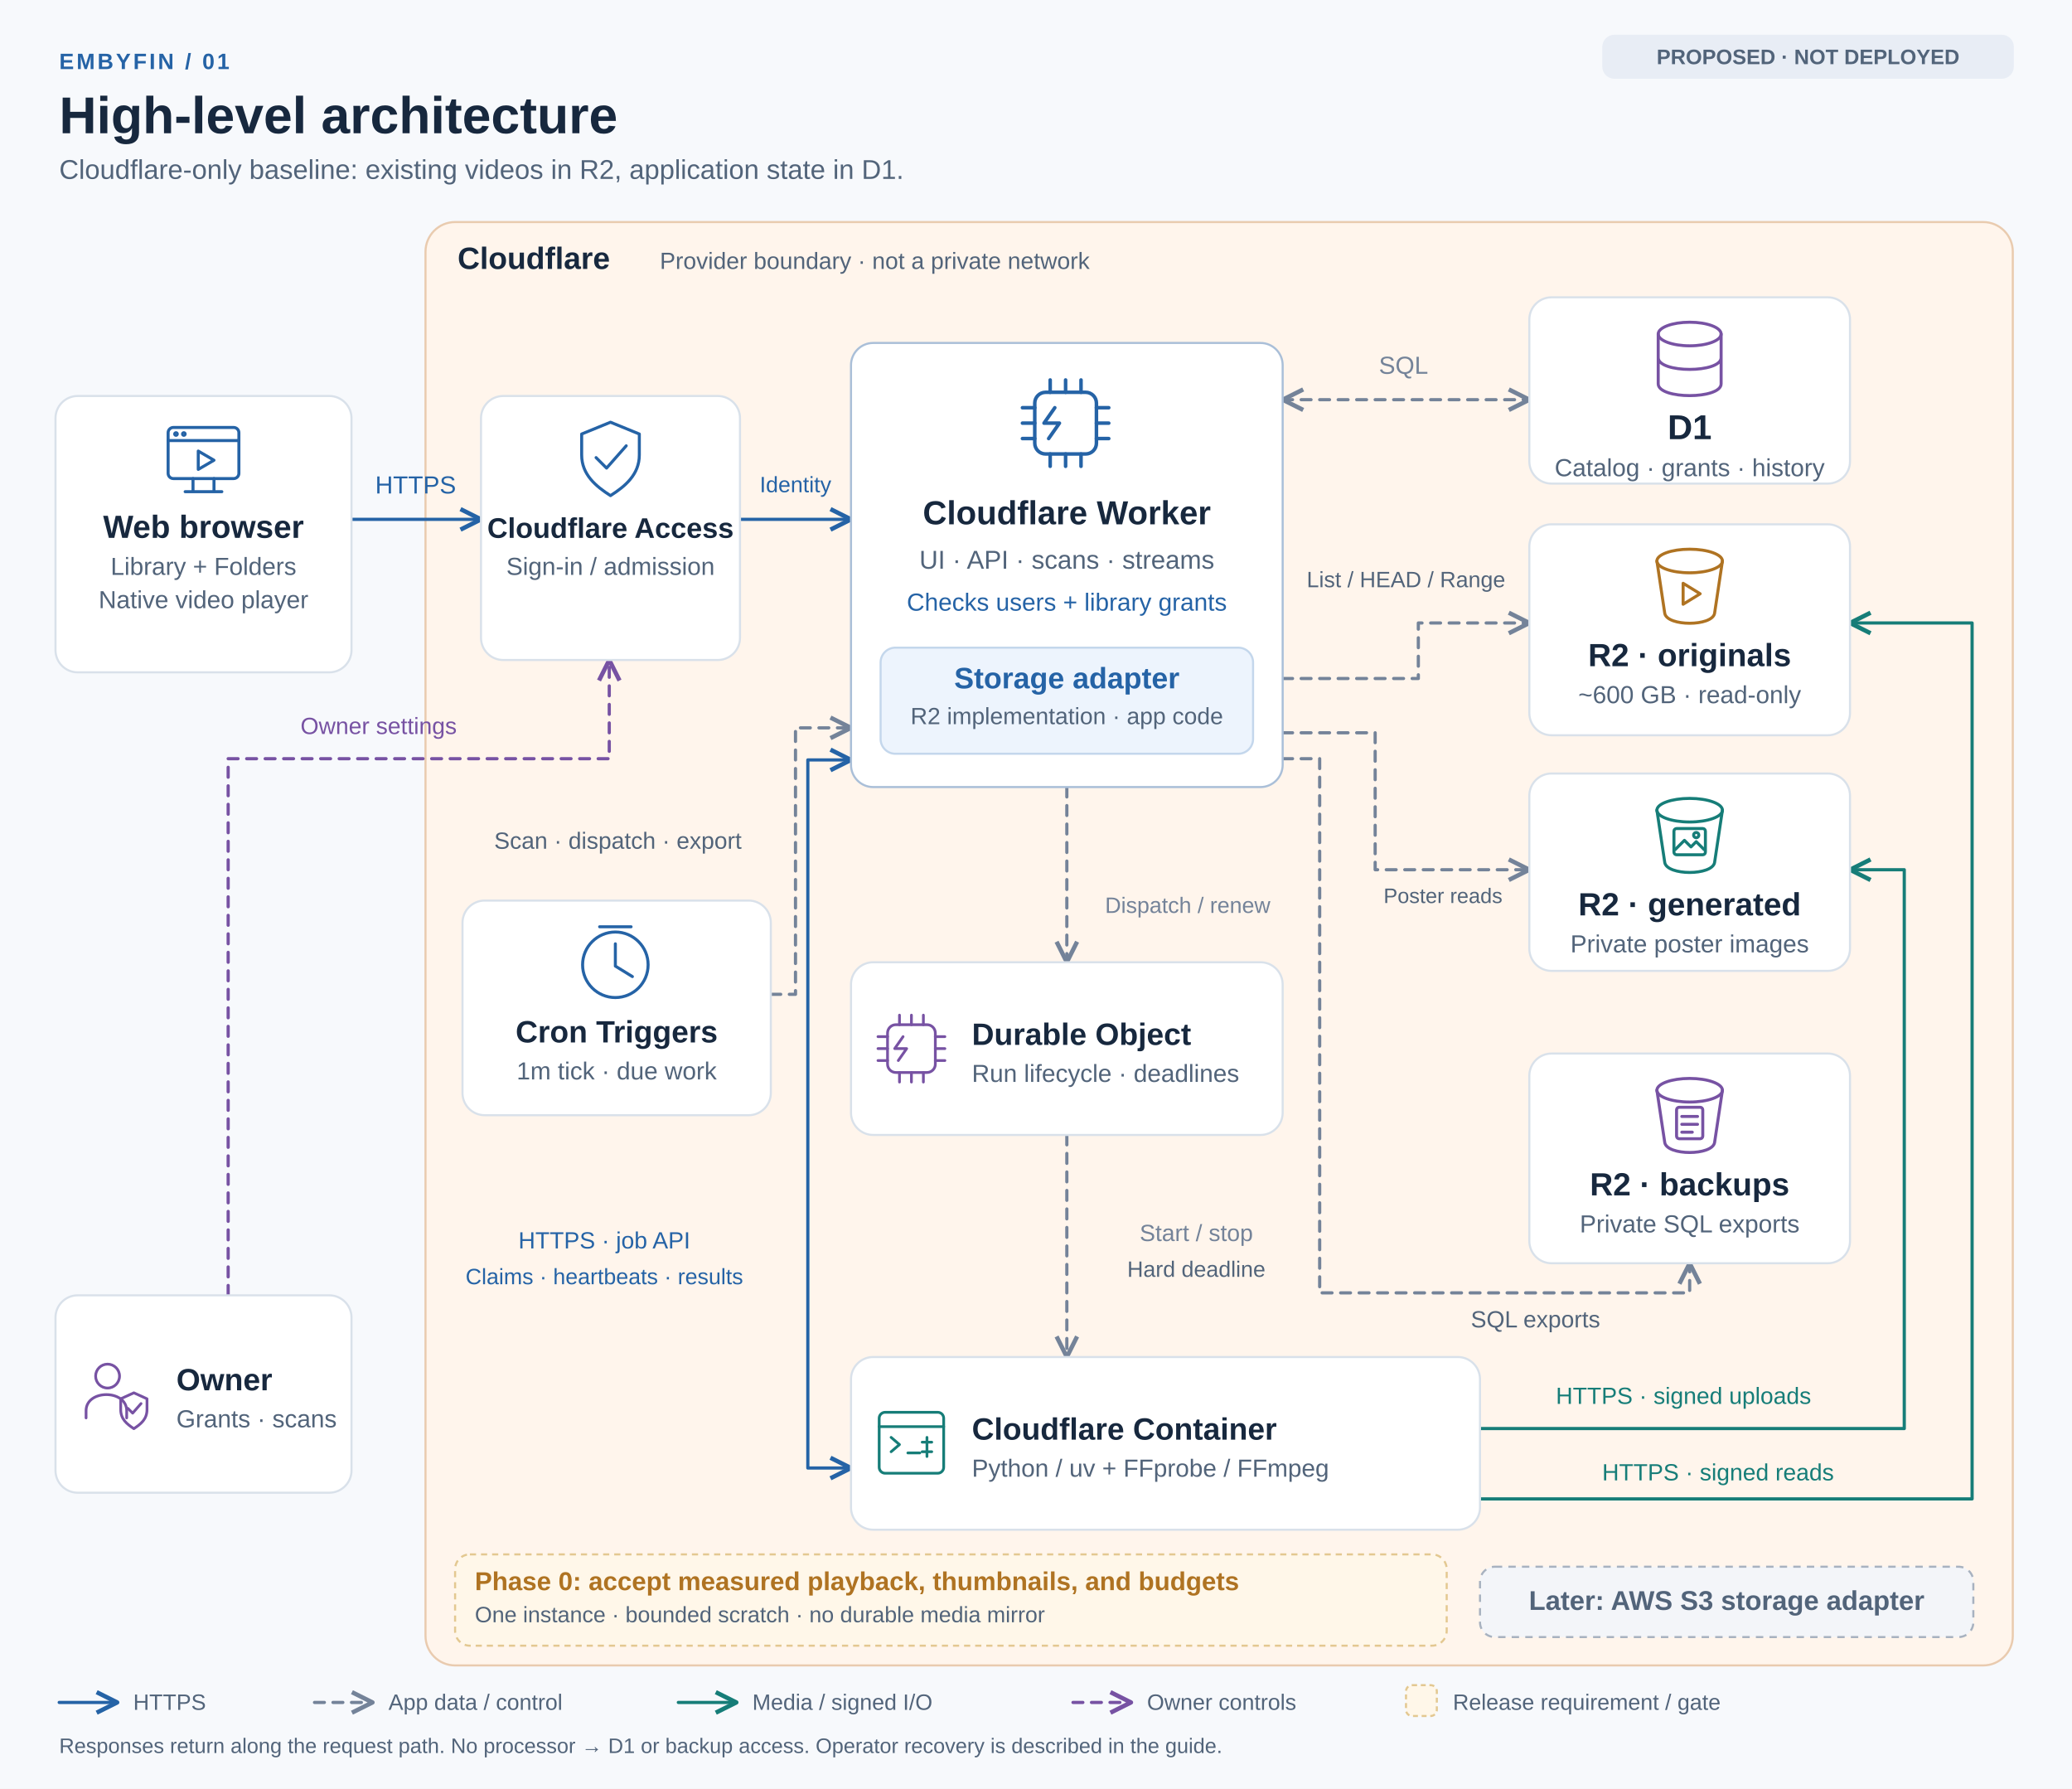
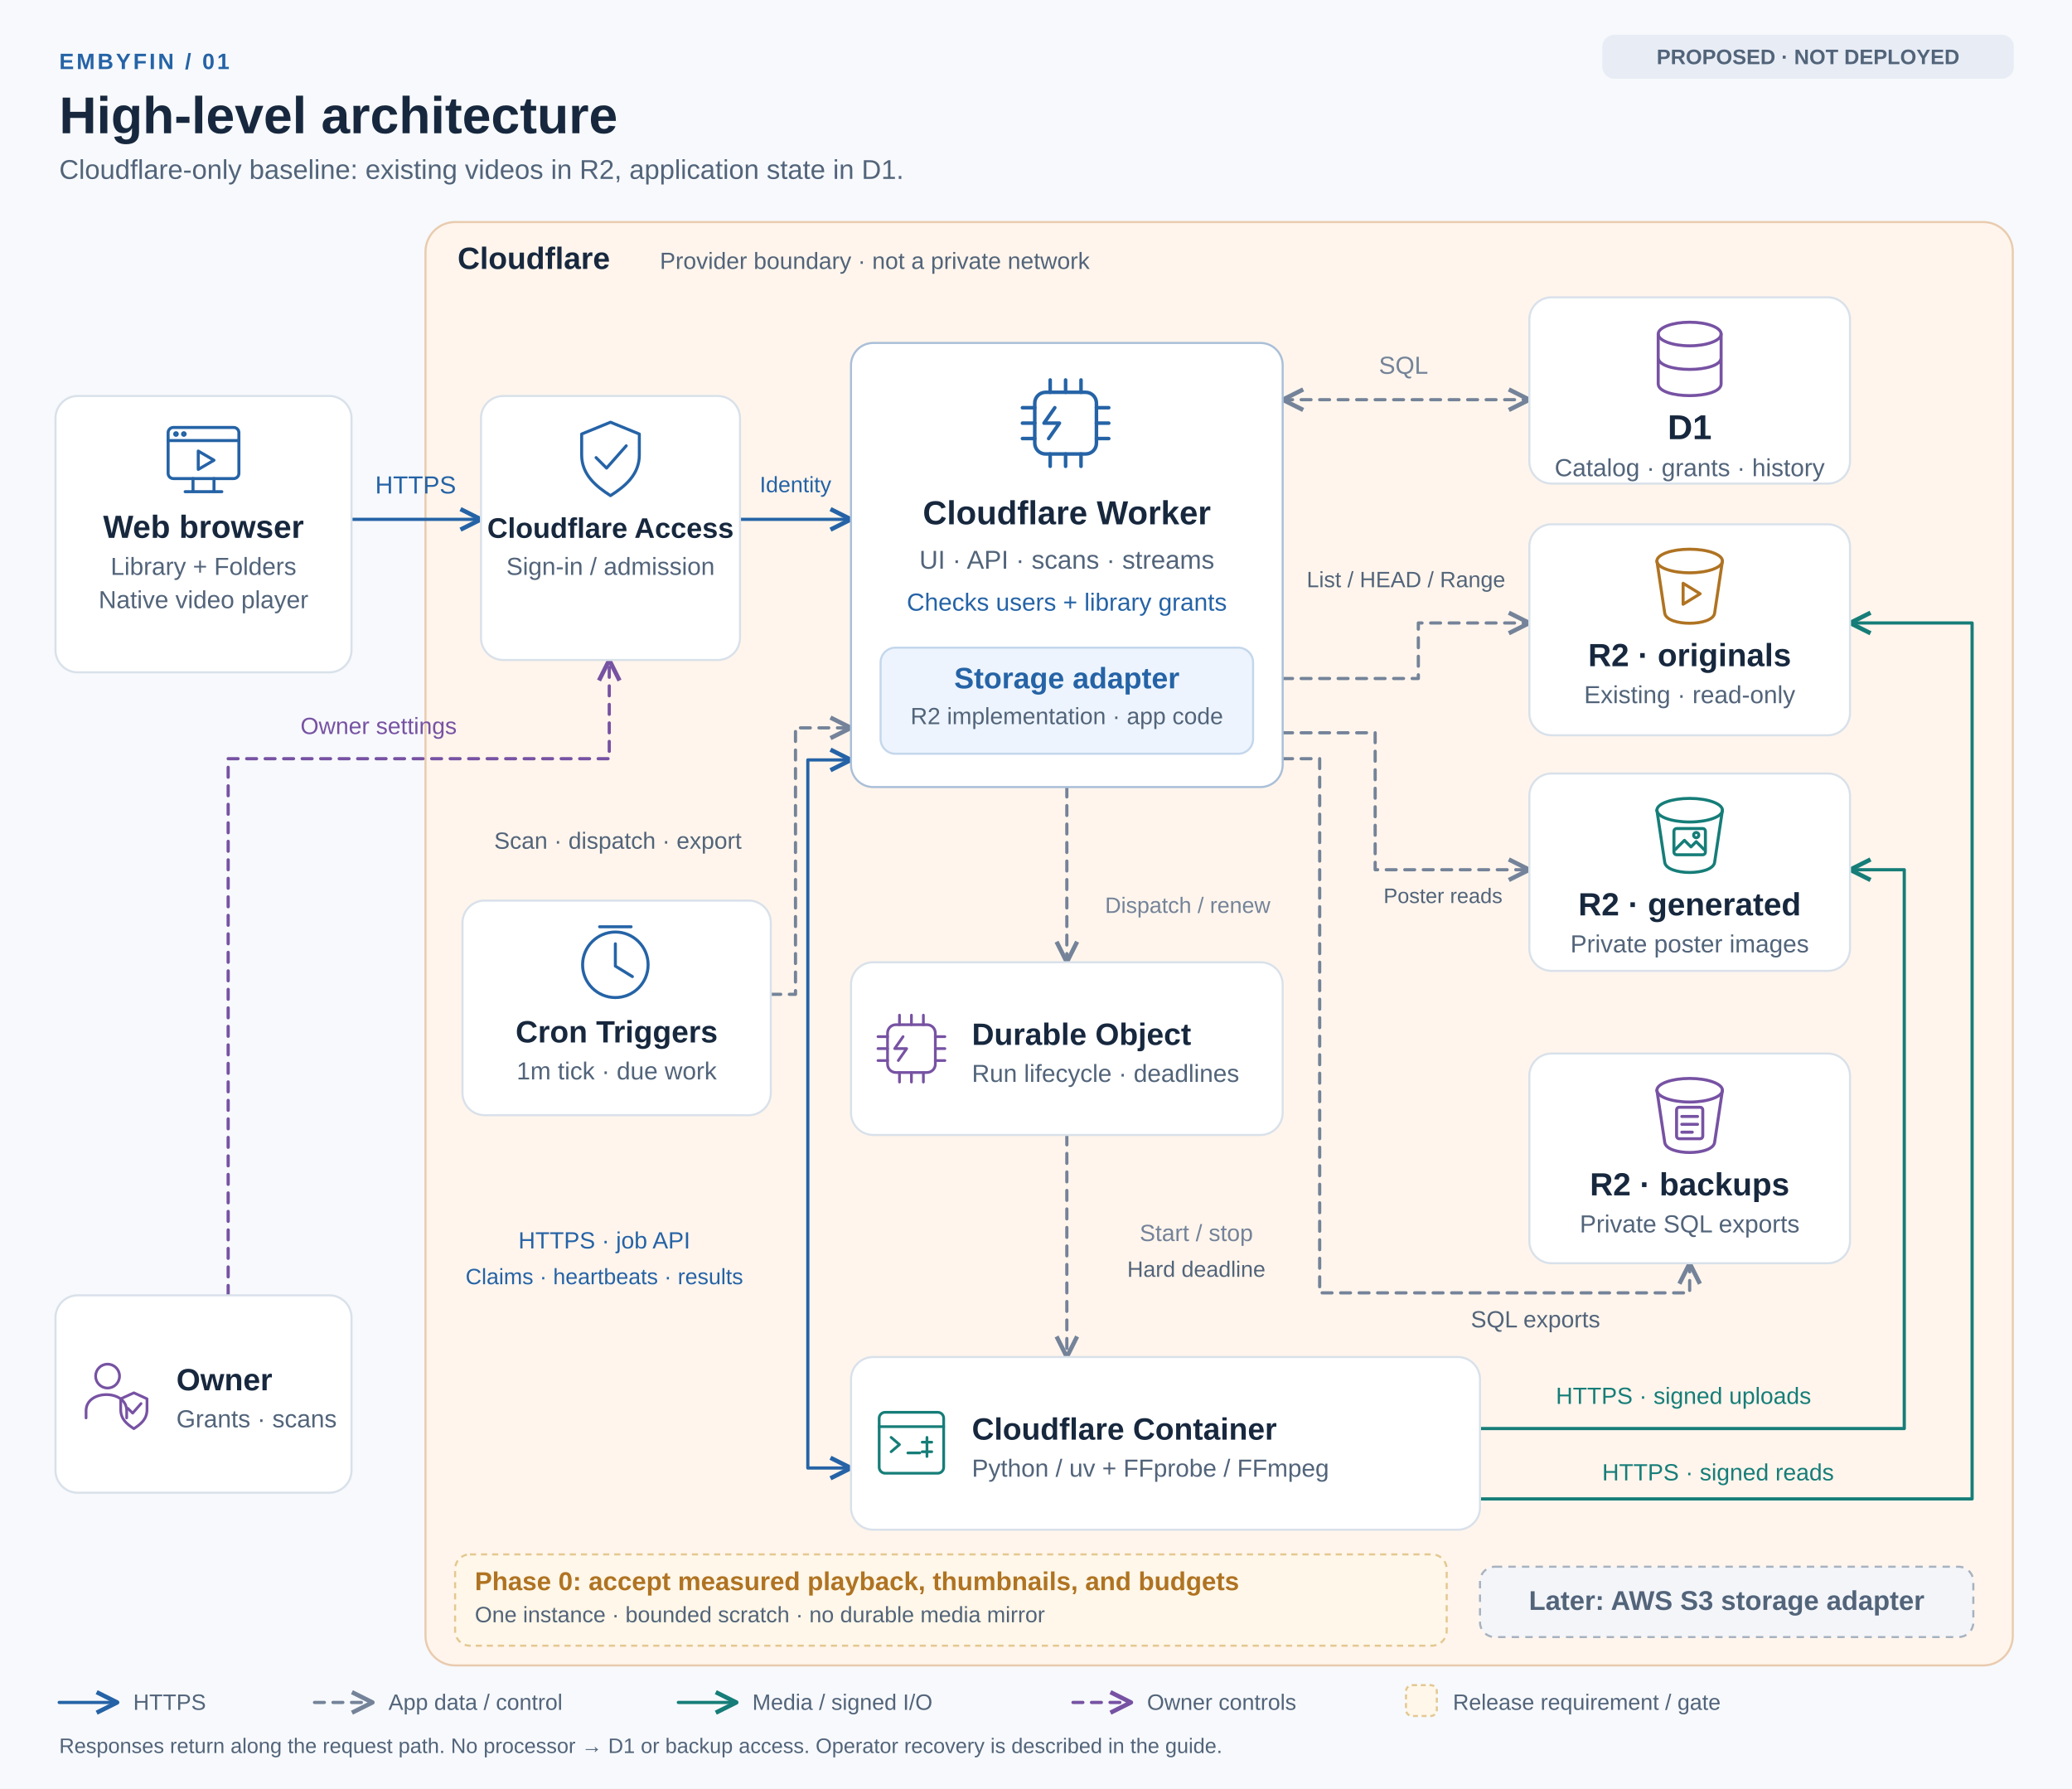
<svg xmlns="http://www.w3.org/2000/svg" width="1680" height="1450" viewBox="0 0 1680 1450" role="img" aria-labelledby="title desc">
  <defs>
    <marker id="blue" viewBox="0 0 10 10" refX="9" refY="5" markerWidth="8" markerHeight="8" orient="auto-start-reverse">
      <path d="M1 1 9 5 1 9" fill="none" stroke="#2563A6" stroke-width="1.7" stroke-linejoin="round" />
    </marker>
    <marker id="teal" viewBox="0 0 10 10" refX="9" refY="5" markerWidth="8" markerHeight="8" orient="auto-start-reverse">
      <path d="M1 1 9 5 1 9" fill="none" stroke="#167D78" stroke-width="1.7" stroke-linejoin="round" />
    </marker>
    <marker id="gray" viewBox="0 0 10 10" refX="9" refY="5" markerWidth="8" markerHeight="8" orient="auto-start-reverse">
      <path d="M1 1 9 5 1 9" fill="none" stroke="#748399" stroke-width="1.7" stroke-linejoin="round" />
    </marker>
    <marker id="purple" viewBox="0 0 10 10" refX="9" refY="5" markerWidth="8" markerHeight="8" orient="auto-start-reverse">
      <path d="M1 1 9 5 1 9" fill="none" stroke="#7752A3" stroke-width="1.7" stroke-linejoin="round" />
    </marker>
    <marker id="amber" viewBox="0 0 10 10" refX="9" refY="5" markerWidth="8" markerHeight="8" orient="auto-start-reverse">
      <path d="M1 1 9 5 1 9" fill="none" stroke="#AF7322" stroke-width="1.7" stroke-linejoin="round" />
    </marker>
    <symbol id="browser" viewBox="0 0 64 64">
      <rect x="5" y="8" width="54" height="39" rx="4" />
      <path d="M5 18h54M24 47v9m16-9v9M18 57h28" />
      <circle cx="11" cy="13" r="1" />
      <circle cx="17" cy="13" r="1" />
      <path d="m28 26 12 7-12 7Z" />
    </symbol>
    <symbol id="shield" viewBox="0 0 64 64">
      <path d="M32 4 54 13v16c0 15-11 24-22 31C21 53 10 44 10 29V13Z" />
      <path d="m21 31 8 8 15-17" />
    </symbol>
    <symbol id="worker" viewBox="0 0 64 64">
      <rect x="12" y="12" width="40" height="40" rx="7" />
      <path d="M22 4v8m10-8v8m10-8v8M22 52v8m10-8v8m10-8v8M4 22h8m-8 10h8m-8 10h8m40-20h8m-8 10h8m-8 10h8m-35-20-7 10h10l-7 10" />
    </symbol>
    <symbol id="database" viewBox="0 0 64 64">
      <ellipse cx="32" cy="12" rx="24" ry="9" />
      <path d="M8 12v38c0 12 48 12 48 0V12M8 30c0 12 48 12 48 0" />
    </symbol>
    <symbol id="bucket" viewBox="0 0 64 64">
      <ellipse cx="32" cy="12" rx="25" ry="9" />
      <path d="m7 12 6 40c2 10 36 10 38 0l6-40" />
      <path d="m27 29 13 8-13 8Z" />
    </symbol>
    <symbol id="poster" viewBox="0 0 64 64">
      <ellipse cx="32" cy="12" rx="25" ry="9" />
      <path d="m7 12 6 40c2 10 36 10 38 0l6-40" />
      <rect x="20" y="26" width="24" height="20" rx="2" />
      <path d="m21 42 7-7 5 5 4-4 6 6" />
      <circle cx="37" cy="31" r="2" />
    </symbol>
    <symbol id="backup" viewBox="0 0 64 64">
      <ellipse cx="32" cy="12" rx="25" ry="9" />
      <path d="m7 12 6 40c2 10 36 10 38 0l6-40" />
      <rect x="22" y="25" width="20" height="24" rx="2" />
      <path d="M26 32h12m-12 6h12m-12 6h8" />
    </symbol>
    <symbol id="processor" viewBox="0 0 64 64">
      <rect x="5" y="6" width="54" height="51" rx="5" />
      <path d="M5 18h54m-44 9 7 6-7 6m14 1h10M45 27v16m-4-12h8m-8 8h8" />
    </symbol>
    <symbol id="owner" viewBox="0 0 64 64">
      <circle cx="25" cy="17" r="10" />
      <path d="M7 52v-6c0-18 34-18 34 0v6" />
      <path d="m47 31 11 5v9c0 8-5 12-11 16-6-4-11-8-11-16v-9Z" />
      <path d="m42 44 4 4 7-8" />
    </symbol>
    <symbol id="clock" viewBox="0 0 64 64">
      <circle cx="31" cy="33" r="25" />
      <path d="M31 17v17l13 8M19 4h24" />
    </symbol>
    <symbol id="folder" viewBox="0 0 64 64">
      <path d="M5 18V9h21l8 9h25v36H5Z" />
      <path d="M5 26h54" />
    </symbol>
  </defs>
  <rect width="1680" height="100%" fill="#F7F9FC" />
  <text x="48" y="56" font-family="Arial, Helvetica, sans-serif" font-size="18" fill="#2563A6" font-weight="700" text-anchor="start" letter-spacing="2">EMBYFIN  /  01</text>
  <text x="48" y="108" font-family="Arial, Helvetica, sans-serif" font-size="42" fill="#17283E" font-weight="700" text-anchor="start" letter-spacing="0">High-level architecture</text>
  <text x="48" y="145" font-family="Arial, Helvetica, sans-serif" font-size="22" fill="#52647A" font-weight="400" text-anchor="start" letter-spacing="0">Cloudflare-only baseline: existing videos in R2, application state in D1.</text>
  <rect x="1300" y="29" width="332" height="34" rx="9" fill="#E8EDF5" stroke="#E8EDF5" stroke-width="1.7" />
  <text x="1466.0" y="52" font-family="Arial, Helvetica, sans-serif" font-size="17" fill="#52647A" font-weight="700" text-anchor="middle" letter-spacing="0">PROPOSED · NOT DEPLOYED</text>
  <rect x="345" y="180" width="1287" height="1170" rx="24" fill="#FFF5EC" stroke="#E9CBAF" stroke-width="1.7" />
  <text x="371" y="218" font-family="Arial, Helvetica, sans-serif" font-size="25" fill="#17283E" font-weight="700" text-anchor="start" letter-spacing="0">Cloudflare</text>
  <text x="535" y="218" font-family="Arial, Helvetica, sans-serif" font-size="19" fill="#52647A" font-weight="400" text-anchor="start" letter-spacing="0">Provider boundary · not a private network</text>
  <polyline points="285,421 390,421" fill="none" stroke="#2563A6" stroke-width="2.6" stroke-linejoin="round" stroke-linecap="round" marker-end="url(#blue)" />
  <text x="337" y="400" font-family="Arial, Helvetica, sans-serif" font-size="20" fill="#2563A6" font-weight="400" text-anchor="middle" letter-spacing="0">HTTPS</text>
  <polyline points="600,421 690,421" fill="none" stroke="#2563A6" stroke-width="2.6" stroke-linejoin="round" stroke-linecap="round" marker-end="url(#blue)" />
  <text x="645" y="399" font-family="Arial, Helvetica, sans-serif" font-size="18" fill="#2563A6" font-weight="400" text-anchor="middle" letter-spacing="0">Identity</text>
  <polyline points="1040,324 1240,324" fill="none" stroke="#748399" stroke-width="2.6" stroke-linejoin="round" stroke-linecap="round" marker-end="url(#gray)" marker-start="url(#gray)" stroke-dasharray="8 7" />
  <text x="1138" y="303" font-family="Arial, Helvetica, sans-serif" font-size="20" fill="#748399" font-weight="400" text-anchor="middle" letter-spacing="0">SQL</text>
  <polyline points="1040,550 1150,550 1150,505 1240,505" fill="none" stroke="#748399" stroke-width="2.6" stroke-linejoin="round" stroke-linecap="round" marker-end="url(#gray)" stroke-dasharray="8 7" />
  <text x="1140" y="476" font-family="Arial, Helvetica, sans-serif" font-size="18" fill="#52647A" font-weight="400" text-anchor="middle" letter-spacing="0">List / HEAD / Range</text>
  <polyline points="1040,594 1115,594 1115,705 1240,705" fill="none" stroke="#748399" stroke-width="2.6" stroke-linejoin="round" stroke-linecap="round" marker-end="url(#gray)" stroke-dasharray="8 7" />
  <text x="1170" y="732" font-family="Arial, Helvetica, sans-serif" font-size="17" fill="#52647A" font-weight="400" text-anchor="middle" letter-spacing="0">Poster reads</text>
  <polyline points="1040,615 1070,615 1070,1048 1370,1048 1370,1024" fill="none" stroke="#748399" stroke-width="2.6" stroke-linejoin="round" stroke-linecap="round" marker-end="url(#gray)" stroke-dasharray="8 7" />
  <text x="1245" y="1076" font-family="Arial, Helvetica, sans-serif" font-size="19" fill="#52647A" font-weight="400" text-anchor="middle" letter-spacing="0">SQL exports</text>
  <polyline points="625,806 645,806 645,590 690,590" fill="none" stroke="#748399" stroke-width="2.6" stroke-linejoin="round" stroke-linecap="round" marker-end="url(#gray)" stroke-dasharray="8 7" />
  <text x="501" y="688" font-family="Arial, Helvetica, sans-serif" font-size="19" fill="#52647A" font-weight="400" text-anchor="middle" letter-spacing="0">Scan · dispatch · export</text>
  <polyline points="865,638 865,780" fill="none" stroke="#748399" stroke-width="2.6" stroke-linejoin="round" stroke-linecap="round" marker-end="url(#gray)" stroke-dasharray="8 7" />
  <text x="963" y="740" font-family="Arial, Helvetica, sans-serif" font-size="18" fill="#748399" font-weight="400" text-anchor="middle" letter-spacing="0">Dispatch / renew</text>
  <polyline points="865,920 865,1100" fill="none" stroke="#748399" stroke-width="2.6" stroke-linejoin="round" stroke-linecap="round" marker-end="url(#gray)" stroke-dasharray="8 7" />
  <text x="970" y="1006" font-family="Arial, Helvetica, sans-serif" font-size="19" fill="#748399" font-weight="400" text-anchor="middle" letter-spacing="0">Start / stop</text>
  <text x="970" y="1035" font-family="Arial, Helvetica, sans-serif" font-size="18" fill="#52647A" font-weight="400" text-anchor="middle" letter-spacing="0">Hard deadline</text>
  <polyline points="690,1190 655,1190 655,616 690,616" fill="none" stroke="#2563A6" stroke-width="2.6" stroke-linejoin="round" stroke-linecap="round" marker-end="url(#blue)" marker-start="url(#blue)" />
  <text x="490" y="1012" font-family="Arial, Helvetica, sans-serif" font-size="19" fill="#2563A6" font-weight="400" text-anchor="middle" letter-spacing="0">HTTPS · job API</text>
  <text x="490" y="1041" font-family="Arial, Helvetica, sans-serif" font-size="18" fill="#2563A6" font-weight="400" text-anchor="middle" letter-spacing="0">Claims · heartbeats · results</text>
  <polyline points="185,1050 185,615 494,615 494,535" fill="none" stroke="#7752A3" stroke-width="2.6" stroke-linejoin="round" stroke-linecap="round" marker-end="url(#purple)" stroke-dasharray="8 7" />
  <text x="307" y="595" font-family="Arial, Helvetica, sans-serif" font-size="19" fill="#7752A3" font-weight="400" text-anchor="middle" letter-spacing="0">Owner settings</text>
  <polyline points="1200,1215 1599,1215 1599,505 1500,505" fill="none" stroke="#167D78" stroke-width="2.6" stroke-linejoin="round" stroke-linecap="round" marker-end="url(#teal)" />
  <text x="1393" y="1200" font-family="Arial, Helvetica, sans-serif" font-size="19" fill="#167D78" font-weight="400" text-anchor="middle" letter-spacing="0">HTTPS · signed reads</text>
  <polyline points="1200,1158 1544,1158 1544,705 1500,705" fill="none" stroke="#167D78" stroke-width="2.6" stroke-linejoin="round" stroke-linecap="round" marker-end="url(#teal)" />
  <text x="1365" y="1138" font-family="Arial, Helvetica, sans-serif" font-size="19" fill="#167D78" font-weight="400" text-anchor="middle" letter-spacing="0">HTTPS · signed uploads</text>
  <rect x="45" y="321" width="240" height="224" rx="18" fill="#FFFFFF" stroke="#D9E1EA" stroke-width="1.7" />
  <use href="#browser" x="131.0" y="338" width="68" height="68" fill="none" stroke="#2563A6" stroke-width="2.3" stroke-linecap="round" stroke-linejoin="round" />
  <text x="165.0" y="436" font-family="Arial, Helvetica, sans-serif" font-size="26" fill="#17283E" font-weight="700" text-anchor="middle" letter-spacing="0">Web browser</text>
  <text x="165.0" y="466" font-family="Arial, Helvetica, sans-serif" font-size="20" fill="#52647A" font-weight="400" text-anchor="middle" letter-spacing="0">Library + Folders</text>
  <text x="165.0" y="493" font-family="Arial, Helvetica, sans-serif" font-size="20" fill="#52647A" font-weight="400" text-anchor="middle" letter-spacing="0">Native video player</text>
  <rect x="390" y="321" width="210" height="214" rx="18" fill="#FFFFFF" stroke="#D9E1EA" stroke-width="1.7" />
  <use href="#shield" x="461.0" y="338" width="68" height="68" fill="none" stroke="#2563A6" stroke-width="2.3" stroke-linecap="round" stroke-linejoin="round" />
  <text x="495.0" y="436" font-family="Arial, Helvetica, sans-serif" font-size="23" fill="#17283E" font-weight="700" text-anchor="middle" letter-spacing="0">Cloudflare Access</text>
  <text x="495.0" y="466" font-family="Arial, Helvetica, sans-serif" font-size="20" fill="#52647A" font-weight="400" text-anchor="middle" letter-spacing="0">Sign-in / admission</text>
  <rect x="690" y="278" width="350" height="360" rx="18" fill="#FFFFFF" stroke="#AABFD8" stroke-width="1.7" />
  <use href="#worker" x="824" y="303" width="80" height="80" fill="none" stroke="#2563A6" stroke-width="2.3" stroke-linecap="round" stroke-linejoin="round" />
  <text x="865" y="425" font-family="Arial, Helvetica, sans-serif" font-size="27" fill="#17283E" font-weight="700" text-anchor="middle" letter-spacing="0">Cloudflare Worker</text>
  <text x="865" y="461" font-family="Arial, Helvetica, sans-serif" font-size="21" fill="#52647A" font-weight="400" text-anchor="middle" letter-spacing="0">UI · API · scans · streams</text>
  <text x="865" y="495" font-family="Arial, Helvetica, sans-serif" font-size="20" fill="#2563A6" font-weight="400" text-anchor="middle" letter-spacing="0">Checks users + library grants</text>
  <rect x="714" y="525" width="302" height="86" rx="12" fill="#EDF4FD" stroke="#C4D7EC" stroke-width="1.7" />
  <text x="865" y="558" font-family="Arial, Helvetica, sans-serif" font-size="24" fill="#2563A6" font-weight="700" text-anchor="middle" letter-spacing="0">Storage adapter</text>
  <text x="865" y="587" font-family="Arial, Helvetica, sans-serif" font-size="19" fill="#52647A" font-weight="400" text-anchor="middle" letter-spacing="0">R2 implementation · app code</text>
  <rect x="1240" y="241" width="260" height="151" rx="18" fill="#FFFFFF" stroke="#D9E1EA" stroke-width="1.7" />
  <use href="#database" x="1336.0" y="258" width="68" height="68" fill="none" stroke="#7752A3" stroke-width="2.3" stroke-linecap="round" stroke-linejoin="round" />
  <text x="1370.0" y="356" font-family="Arial, Helvetica, sans-serif" font-size="28" fill="#17283E" font-weight="700" text-anchor="middle" letter-spacing="0">D1</text>
  <text x="1370.0" y="386" font-family="Arial, Helvetica, sans-serif" font-size="20" fill="#52647A" font-weight="400" text-anchor="middle" letter-spacing="0">Catalog · grants · history</text>
  <rect x="1240" y="425" width="260" height="171" rx="18" fill="#FFFFFF" stroke="#D9E1EA" stroke-width="1.7" />
  <use href="#bucket" x="1336.0" y="442" width="68" height="68" fill="none" stroke="#AF7322" stroke-width="2.3" stroke-linecap="round" stroke-linejoin="round" />
  <text x="1370.0" y="540" font-family="Arial, Helvetica, sans-serif" font-size="26" fill="#17283E" font-weight="700" text-anchor="middle" letter-spacing="0">R2 · originals</text>
-   <text x="1370.0" y="570" font-family="Arial, Helvetica, sans-serif" font-size="20" fill="#52647A" font-weight="400" text-anchor="middle" letter-spacing="0">~600 GB · read-only</text>
+   <text x="1370.0" y="570" font-family="Arial, Helvetica, sans-serif" font-size="20" fill="#52647A" font-weight="400" text-anchor="middle" letter-spacing="0">Existing · read-only</text>
  <rect x="1240" y="627" width="260" height="160" rx="18" fill="#FFFFFF" stroke="#D9E1EA" stroke-width="1.7" />
  <use href="#poster" x="1336.0" y="644" width="68" height="68" fill="none" stroke="#167D78" stroke-width="2.3" stroke-linecap="round" stroke-linejoin="round" />
  <text x="1370.0" y="742" font-family="Arial, Helvetica, sans-serif" font-size="26" fill="#17283E" font-weight="700" text-anchor="middle" letter-spacing="0">R2 · generated</text>
  <text x="1370.0" y="772" font-family="Arial, Helvetica, sans-serif" font-size="20" fill="#52647A" font-weight="400" text-anchor="middle" letter-spacing="0">Private poster images</text>
  <rect x="1240" y="854" width="260" height="170" rx="18" fill="#FFFFFF" stroke="#D9E1EA" stroke-width="1.7" />
  <use href="#backup" x="1336.0" y="871" width="68" height="68" fill="none" stroke="#7752A3" stroke-width="2.3" stroke-linecap="round" stroke-linejoin="round" />
  <text x="1370.0" y="969" font-family="Arial, Helvetica, sans-serif" font-size="26" fill="#17283E" font-weight="700" text-anchor="middle" letter-spacing="0">R2 · backups</text>
  <text x="1370.0" y="999" font-family="Arial, Helvetica, sans-serif" font-size="20" fill="#52647A" font-weight="400" text-anchor="middle" letter-spacing="0">Private SQL exports</text>
  <rect x="375" y="730" width="250" height="174" rx="18" fill="#FFFFFF" stroke="#D9E1EA" stroke-width="1.7" />
  <use href="#clock" x="466.0" y="747" width="68" height="68" fill="none" stroke="#2563A6" stroke-width="2.3" stroke-linecap="round" stroke-linejoin="round" />
  <text x="500.0" y="845" font-family="Arial, Helvetica, sans-serif" font-size="25" fill="#17283E" font-weight="700" text-anchor="middle" letter-spacing="0">Cron Triggers</text>
  <text x="500.0" y="875" font-family="Arial, Helvetica, sans-serif" font-size="20" fill="#52647A" font-weight="400" text-anchor="middle" letter-spacing="0">1m tick · due work</text>
  <rect x="690" y="780" width="350" height="140" rx="18" fill="#FFF" stroke="#D9E1EA" stroke-width="1.7" />
  <use href="#worker" x="708" y="819.0" width="62" height="62" fill="none" stroke="#7752A3" stroke-width="2.3" stroke-linecap="round" stroke-linejoin="round" />
  <text x="788" y="847.0" font-family="Arial, Helvetica, sans-serif" font-size="25" fill="#17283E" font-weight="700" text-anchor="start" letter-spacing="0">Durable Object</text>
  <text x="788" y="877.0" font-family="Arial, Helvetica, sans-serif" font-size="20" fill="#52647A" font-weight="400" text-anchor="start" letter-spacing="0">Run lifecycle · deadlines</text>
  <rect x="690" y="1100" width="510" height="140" rx="18" fill="#FFF" stroke="#D9E1EA" stroke-width="1.7" />
  <use href="#processor" x="708" y="1139.0" width="62" height="62" fill="none" stroke="#167D78" stroke-width="2.3" stroke-linecap="round" stroke-linejoin="round" />
  <text x="788" y="1167.0" font-family="Arial, Helvetica, sans-serif" font-size="25" fill="#17283E" font-weight="700" text-anchor="start" letter-spacing="0">Cloudflare Container</text>
  <text x="788" y="1197.0" font-family="Arial, Helvetica, sans-serif" font-size="20" fill="#52647A" font-weight="400" text-anchor="start" letter-spacing="0">Python / uv + FFprobe / FFmpeg</text>
  <rect x="45" y="1050" width="240" height="160" rx="18" fill="#FFF" stroke="#D9E1EA" stroke-width="1.7" />
  <use href="#owner" x="63" y="1099.0" width="62" height="62" fill="none" stroke="#7752A3" stroke-width="2.3" stroke-linecap="round" stroke-linejoin="round" />
  <text x="143" y="1127.0" font-family="Arial, Helvetica, sans-serif" font-size="25" fill="#17283E" font-weight="700" text-anchor="start" letter-spacing="0">Owner</text>
  <text x="143" y="1157.0" font-family="Arial, Helvetica, sans-serif" font-size="20" fill="#52647A" font-weight="400" text-anchor="start" letter-spacing="0">Grants · scans</text>
  <rect x="369" y="1260" width="804" height="74" rx="12" fill="#FFF7E9" stroke="#E3C891" stroke-width="1.7" stroke-dasharray="5 4" />
  <text x="385" y="1289" font-family="Arial, Helvetica, sans-serif" font-size="21" fill="#AF7322" font-weight="700" text-anchor="start" letter-spacing="0">Phase 0: accept measured playback, thumbnails, and budgets</text>
  <text x="385" y="1315" font-family="Arial, Helvetica, sans-serif" font-size="18" fill="#52647A" font-weight="400" text-anchor="start" letter-spacing="0">One instance · bounded scratch · no durable media mirror</text>
  <rect x="1200" y="1270" width="400" height="57" rx="12" fill="#F3F5F9" stroke="#A8B2C0" stroke-width="1.7" stroke-dasharray="6 5" />
  <text x="1400" y="1305" font-family="Arial, Helvetica, sans-serif" font-size="22" fill="#52647A" font-weight="700" text-anchor="middle" letter-spacing="0">Later: AWS S3 storage adapter</text>
  <polyline points="48,1380 95,1380" fill="none" stroke="#2563A6" stroke-width="2.6" stroke-linejoin="round" stroke-linecap="round" marker-end="url(#blue)" />
  <text x="108" y="1386" font-family="Arial, Helvetica, sans-serif" font-size="18" fill="#52647A" font-weight="400" text-anchor="start" letter-spacing="0">HTTPS</text>
  <polyline points="255,1380 302,1380" fill="none" stroke="#748399" stroke-width="2.6" stroke-linejoin="round" stroke-linecap="round" marker-end="url(#gray)" stroke-dasharray="8 7" />
  <text x="315" y="1386" font-family="Arial, Helvetica, sans-serif" font-size="18" fill="#52647A" font-weight="400" text-anchor="start" letter-spacing="0">App data / control</text>
  <polyline points="550,1380 597,1380" fill="none" stroke="#167D78" stroke-width="2.6" stroke-linejoin="round" stroke-linecap="round" marker-end="url(#teal)" />
  <text x="610" y="1386" font-family="Arial, Helvetica, sans-serif" font-size="18" fill="#52647A" font-weight="400" text-anchor="start" letter-spacing="0">Media / signed I/O</text>
  <polyline points="870,1380 917,1380" fill="none" stroke="#7752A3" stroke-width="2.6" stroke-linejoin="round" stroke-linecap="round" marker-end="url(#purple)" stroke-dasharray="8 7" />
  <text x="930" y="1386" font-family="Arial, Helvetica, sans-serif" font-size="18" fill="#52647A" font-weight="400" text-anchor="start" letter-spacing="0">Owner controls</text>
  <rect x="1140" y="1366" width="25" height="25" rx="5" fill="#FFF7E9" stroke="#E3C891" stroke-width="1.7" stroke-dasharray="4 3" />
  <text x="1178" y="1386" font-family="Arial, Helvetica, sans-serif" font-size="18" fill="#52647A" font-weight="400" text-anchor="start" letter-spacing="0">Release requirement / gate</text>
  <text x="48" y="1421" font-family="Arial, Helvetica, sans-serif" font-size="17" fill="#52647A" font-weight="400" text-anchor="start" letter-spacing="0">Responses return along the request path. No processor → D1 or backup access. Operator recovery is described in the guide.</text>
</svg>
